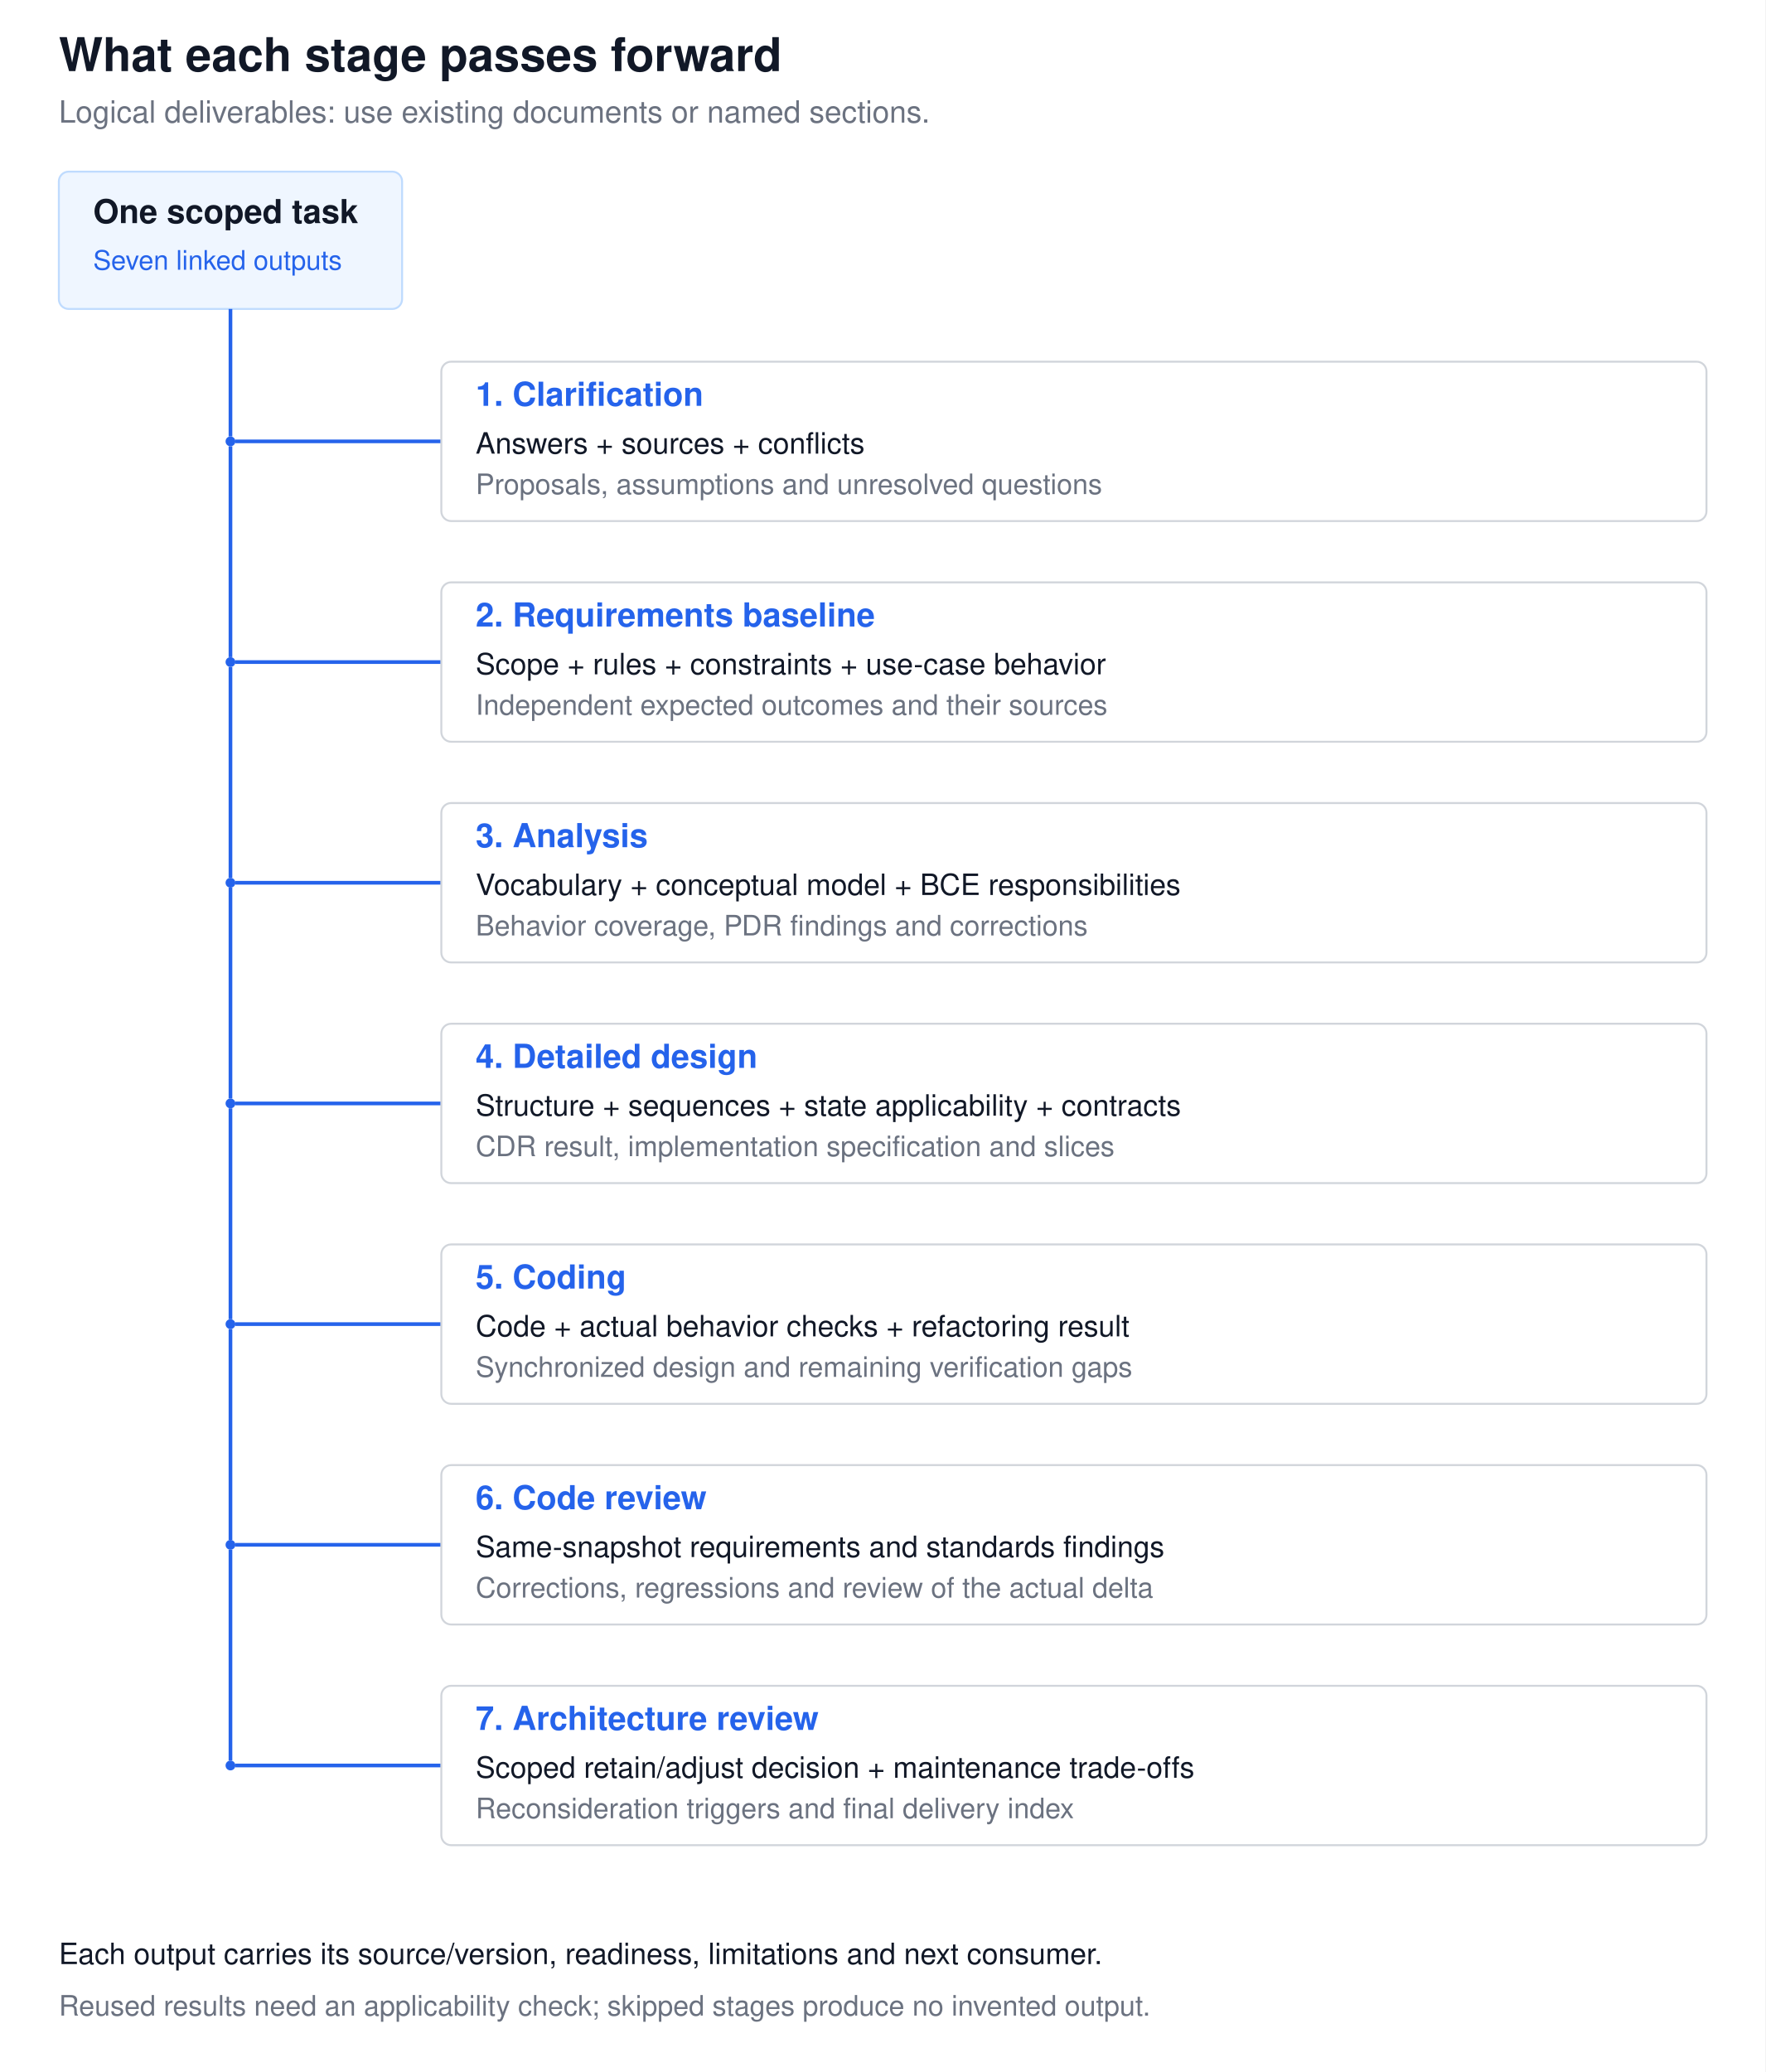
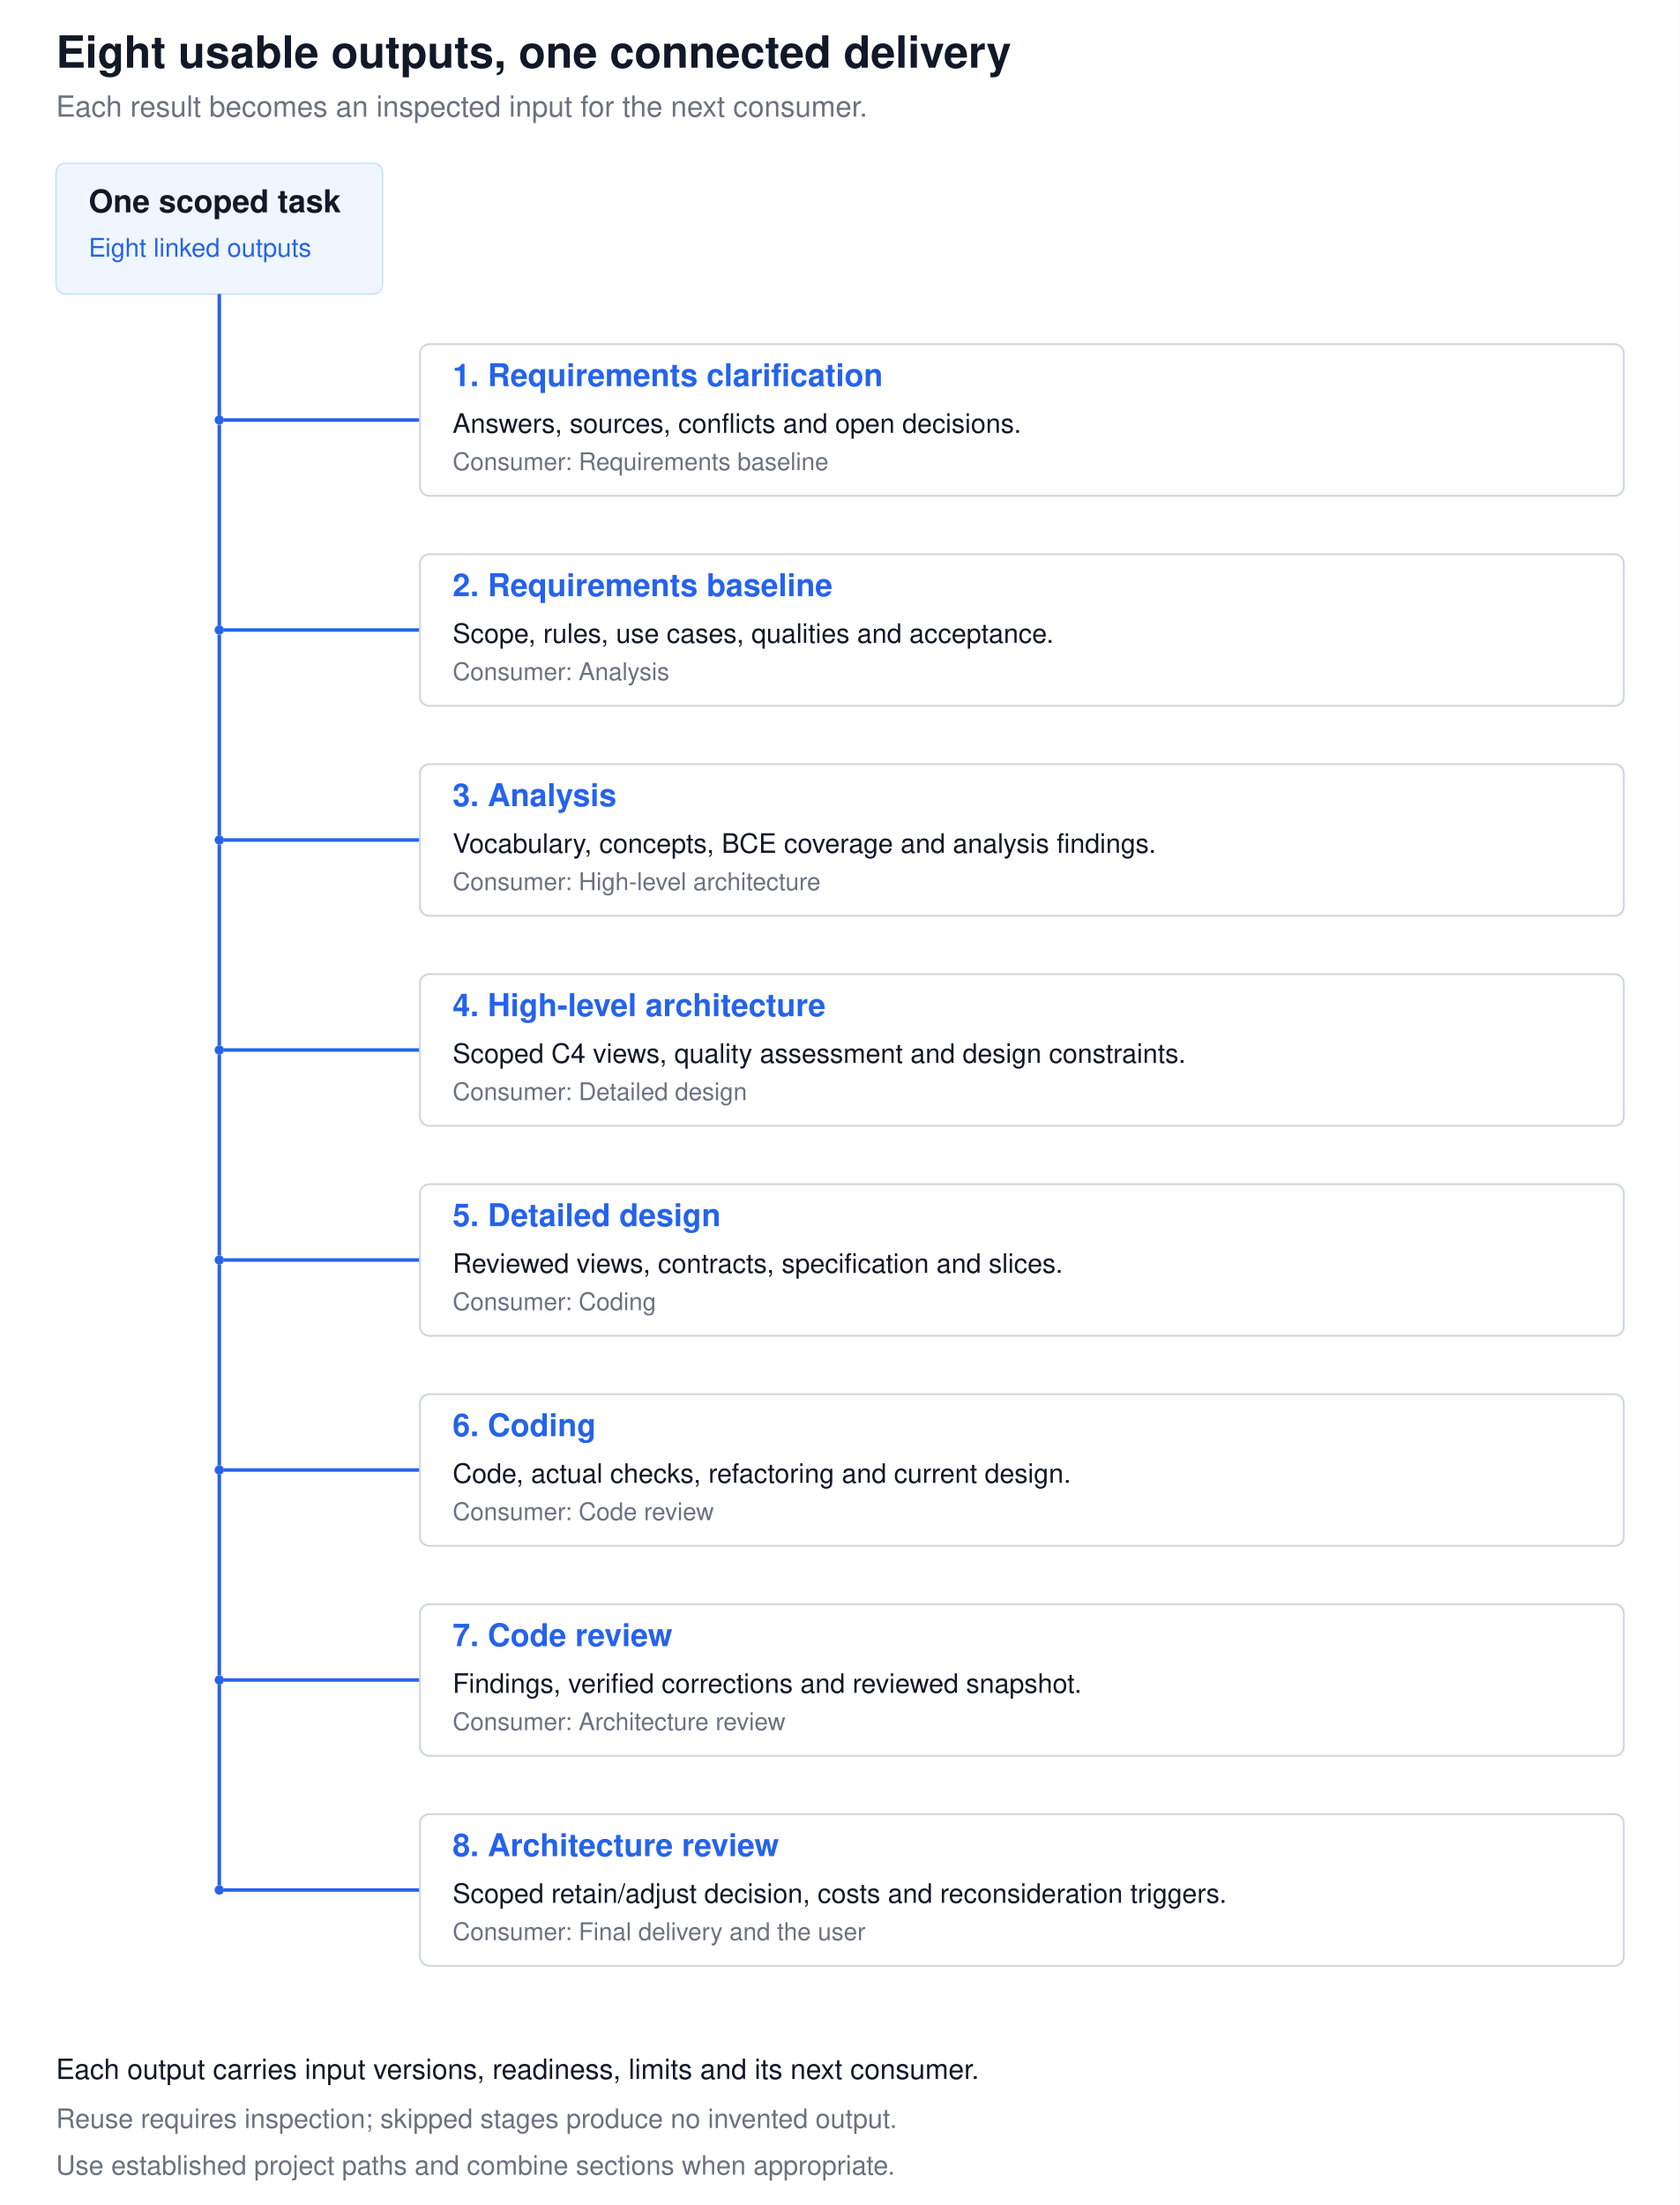
- <svg xmlns="http://www.w3.org/2000/svg" viewBox="0 0 1440 1690" width="1440" height="1690" role="img" aria-labelledby="stage-outputs-title stage-outputs-desc" data-generator="fireworks-tech-graph" data-schema-version="1" data-style-id="1" data-visual-theme="Flat Icon" data-diagram-type="tree" data-semantic-profile="generic" data-semantic-valid="true" data-quality-profile="showcase">
+ <svg xmlns="http://www.w3.org/2000/svg" viewBox="0 0 1440 1890" width="1440" height="1890" role="img" aria-labelledby="stage-outputs-title stage-outputs-desc" data-generator="fireworks-tech-graph" data-schema-version="1" data-style-id="1" data-visual-theme="Flat Icon" data-diagram-type="tree" data-semantic-profile="generic" data-semantic-valid="true" data-quality-profile="showcase">
  <style>text{font-family:"Helvetica Neue",Helvetica,Arial,sans-serif}</style>
  <defs>
    <marker id="stage-outputs-arrow" markerUnits="userSpaceOnUse" markerWidth="12" markerHeight="10" refX="12" refY="5" orient="auto">
      <path d="M 0,0 L 12,5 L 0,10 Z" fill="#2563eb" />
    </marker>
  </defs>
-   <rect data-graph-role="background" x="0" y="0" width="1440" height="1690" fill="#ffffff" />
-   <text x="48" y="58" font-size="38" font-weight="600" fill="#111827">What each stage passes forward</text>
-   <text x="48" y="100" font-size="25" font-weight="400" fill="#6b7280">Logical deliverables: use existing documents or named sections.</text>
+   <rect data-graph-role="background" x="0" y="0" width="1440" height="1890" fill="#ffffff" />
+   <text x="48" y="58" font-size="38" font-weight="600" fill="#111827">Eight usable outputs, one connected delivery</text>
+   <text x="48" y="100" font-size="25" font-weight="400" fill="#6b7280">Each result becomes an inspected input for the next consumer.</text>
  <g id="task-root" data-graph-role="node" data-node-id="task-root" data-semantic-role="process" data-graph-bounds="48,140,328,252">
-     <rect x="48" y="140" width="280" height="112" rx="8" fill="#eff6ff" stroke="#bfdbfe" stroke-width="1.6" />
+     <rect x="48" y="140" width="280" height="112" rx="8" fill="#eff6ff" stroke="#bfdbfe" />
    <text x="76" y="182" font-size="27" font-weight="600" fill="#111827">One scoped task</text>
-     <text x="76" y="220" font-size="22" font-weight="500" fill="#2563eb">Seven linked outputs</text>
+     <text x="76" y="220" font-size="22" fill="#2563eb">Eight linked outputs</text>
  </g>
  <g id="junction-1" data-graph-role="node" data-node-id="junction-1" data-semantic-role="junction" data-graph-bounds="184,356,192,364">
    <circle cx="188" cy="360" r="4" fill="#2563eb" />
  </g>
-   <path id="root-spine" data-graph-role="edge" data-edge-id="root-spine" data-source="task-root" data-target="junction-1" data-edge-kind="flow" data-flow="handoff" d="M 188,252 L 188,356" fill="none" stroke="#2563eb" stroke-width="3" stroke-linejoin="round" />
-   <path id="branch-1" data-graph-role="edge" data-edge-id="branch-1" data-source="junction-1" data-target="output-1" data-edge-kind="flow" data-flow="handoff" d="M 192,360 L 360,360" fill="none" stroke="#2563eb" stroke-width="3" stroke-linejoin="round" />
+   <path id="spine-1" data-graph-role="edge" data-edge-id="spine-1" data-source="task-root" data-target="junction-1" data-edge-kind="flow" data-flow="handoff" d="M 188,252 L 188,356" fill="none" stroke="#2563eb" stroke-width="3" />
+   <path id="branch-1" data-graph-role="edge" data-edge-id="branch-1" data-source="junction-1" data-target="output-1" data-edge-kind="flow" data-flow="handoff" d="M 192,360 L 360,360" fill="none" stroke="#2563eb" stroke-width="3" />
  <g id="output-1" data-graph-role="node" data-node-id="output-1" data-semantic-role="process" data-graph-bounds="360,295,1392,425">
    <rect x="360" y="295" width="1032" height="130" rx="8" fill="#ffffff" stroke="#d1d5db" stroke-width="1.6" />
-     <text x="388" y="331" font-size="27" font-weight="600" fill="#2563eb">1. Clarification</text>
-     <text x="388" y="370" font-size="24" font-weight="500" fill="#111827">Answers + sources + conflicts</text>
-     <text x="388" y="403" font-size="23" font-weight="400" fill="#6b7280">Proposals, assumptions and unresolved questions</text>
+     <text x="388" y="331" font-size="27" fill="#2563eb" font-weight="600">1. Requirements clarification</text>
+     <text x="388" y="371" font-size="23" fill="#111827" font-weight="500">Answers, sources, conflicts and open decisions.</text>
+     <text x="388" y="403" font-size="21" fill="#6b7280" font-weight="400">Consumer: Requirements baseline</text>
  </g>
  <g id="junction-2" data-graph-role="node" data-node-id="junction-2" data-semantic-role="junction" data-graph-bounds="184,536,192,544">
    <circle cx="188" cy="540" r="4" fill="#2563eb" />
  </g>
-   <path id="spine-2" data-graph-role="edge" data-edge-id="spine-2" data-source="junction-1" data-target="junction-2" data-edge-kind="flow" data-flow="handoff" d="M 188,364 L 188,536" fill="none" stroke="#2563eb" stroke-width="3" stroke-linejoin="round" />
-   <path id="branch-2" data-graph-role="edge" data-edge-id="branch-2" data-source="junction-2" data-target="output-2" data-edge-kind="flow" data-flow="handoff" d="M 192,540 L 360,540" fill="none" stroke="#2563eb" stroke-width="3" stroke-linejoin="round" />
+   <path id="spine-2" data-graph-role="edge" data-edge-id="spine-2" data-source="junction-1" data-target="junction-2" data-edge-kind="flow" data-flow="handoff" d="M 188,364 L 188,536" fill="none" stroke="#2563eb" stroke-width="3" />
+   <path id="branch-2" data-graph-role="edge" data-edge-id="branch-2" data-source="junction-2" data-target="output-2" data-edge-kind="flow" data-flow="handoff" d="M 192,540 L 360,540" fill="none" stroke="#2563eb" stroke-width="3" />
  <g id="output-2" data-graph-role="node" data-node-id="output-2" data-semantic-role="process" data-graph-bounds="360,475,1392,605">
    <rect x="360" y="475" width="1032" height="130" rx="8" fill="#ffffff" stroke="#d1d5db" stroke-width="1.6" />
-     <text x="388" y="511" font-size="27" font-weight="600" fill="#2563eb">2. Requirements baseline</text>
-     <text x="388" y="550" font-size="24" font-weight="500" fill="#111827">Scope + rules + constraints + use-case behavior</text>
-     <text x="388" y="583" font-size="23" font-weight="400" fill="#6b7280">Independent expected outcomes and their sources</text>
+     <text x="388" y="511" font-size="27" fill="#2563eb" font-weight="600">2. Requirements baseline</text>
+     <text x="388" y="551" font-size="23" fill="#111827" font-weight="500">Scope, rules, use cases, qualities and acceptance.</text>
+     <text x="388" y="583" font-size="21" fill="#6b7280" font-weight="400">Consumer: Analysis</text>
  </g>
  <g id="junction-3" data-graph-role="node" data-node-id="junction-3" data-semantic-role="junction" data-graph-bounds="184,716,192,724">
    <circle cx="188" cy="720" r="4" fill="#2563eb" />
  </g>
-   <path id="spine-3" data-graph-role="edge" data-edge-id="spine-3" data-source="junction-2" data-target="junction-3" data-edge-kind="flow" data-flow="handoff" d="M 188,544 L 188,716" fill="none" stroke="#2563eb" stroke-width="3" stroke-linejoin="round" />
-   <path id="branch-3" data-graph-role="edge" data-edge-id="branch-3" data-source="junction-3" data-target="output-3" data-edge-kind="flow" data-flow="handoff" d="M 192,720 L 360,720" fill="none" stroke="#2563eb" stroke-width="3" stroke-linejoin="round" />
+   <path id="spine-3" data-graph-role="edge" data-edge-id="spine-3" data-source="junction-2" data-target="junction-3" data-edge-kind="flow" data-flow="handoff" d="M 188,544 L 188,716" fill="none" stroke="#2563eb" stroke-width="3" />
+   <path id="branch-3" data-graph-role="edge" data-edge-id="branch-3" data-source="junction-3" data-target="output-3" data-edge-kind="flow" data-flow="handoff" d="M 192,720 L 360,720" fill="none" stroke="#2563eb" stroke-width="3" />
  <g id="output-3" data-graph-role="node" data-node-id="output-3" data-semantic-role="process" data-graph-bounds="360,655,1392,785">
    <rect x="360" y="655" width="1032" height="130" rx="8" fill="#ffffff" stroke="#d1d5db" stroke-width="1.6" />
-     <text x="388" y="691" font-size="27" font-weight="600" fill="#2563eb">3. Analysis</text>
-     <text x="388" y="730" font-size="24" font-weight="500" fill="#111827">Vocabulary + conceptual model + BCE responsibilities</text>
-     <text x="388" y="763" font-size="23" font-weight="400" fill="#6b7280">Behavior coverage, PDR findings and corrections</text>
+     <text x="388" y="691" font-size="27" fill="#2563eb" font-weight="600">3. Analysis</text>
+     <text x="388" y="731" font-size="23" fill="#111827" font-weight="500">Vocabulary, concepts, BCE coverage and analysis findings.</text>
+     <text x="388" y="763" font-size="21" fill="#6b7280" font-weight="400">Consumer: High-level architecture</text>
  </g>
  <g id="junction-4" data-graph-role="node" data-node-id="junction-4" data-semantic-role="junction" data-graph-bounds="184,896,192,904">
    <circle cx="188" cy="900" r="4" fill="#2563eb" />
  </g>
-   <path id="spine-4" data-graph-role="edge" data-edge-id="spine-4" data-source="junction-3" data-target="junction-4" data-edge-kind="flow" data-flow="handoff" d="M 188,724 L 188,896" fill="none" stroke="#2563eb" stroke-width="3" stroke-linejoin="round" />
-   <path id="branch-4" data-graph-role="edge" data-edge-id="branch-4" data-source="junction-4" data-target="output-4" data-edge-kind="flow" data-flow="handoff" d="M 192,900 L 360,900" fill="none" stroke="#2563eb" stroke-width="3" stroke-linejoin="round" />
+   <path id="spine-4" data-graph-role="edge" data-edge-id="spine-4" data-source="junction-3" data-target="junction-4" data-edge-kind="flow" data-flow="handoff" d="M 188,724 L 188,896" fill="none" stroke="#2563eb" stroke-width="3" />
+   <path id="branch-4" data-graph-role="edge" data-edge-id="branch-4" data-source="junction-4" data-target="output-4" data-edge-kind="flow" data-flow="handoff" d="M 192,900 L 360,900" fill="none" stroke="#2563eb" stroke-width="3" />
  <g id="output-4" data-graph-role="node" data-node-id="output-4" data-semantic-role="process" data-graph-bounds="360,835,1392,965">
    <rect x="360" y="835" width="1032" height="130" rx="8" fill="#ffffff" stroke="#d1d5db" stroke-width="1.6" />
-     <text x="388" y="871" font-size="27" font-weight="600" fill="#2563eb">4. Detailed design</text>
-     <text x="388" y="910" font-size="24" font-weight="500" fill="#111827">Structure + sequences + state applicability + contracts</text>
-     <text x="388" y="943" font-size="23" font-weight="400" fill="#6b7280">CDR result, implementation specification and slices</text>
+     <text x="388" y="871" font-size="27" fill="#2563eb" font-weight="600">4. High-level architecture</text>
+     <text x="388" y="911" font-size="23" fill="#111827" font-weight="500">Scoped C4 views, quality assessment and design constraints.</text>
+     <text x="388" y="943" font-size="21" fill="#6b7280" font-weight="400">Consumer: Detailed design</text>
  </g>
  <g id="junction-5" data-graph-role="node" data-node-id="junction-5" data-semantic-role="junction" data-graph-bounds="184,1076,192,1084">
    <circle cx="188" cy="1080" r="4" fill="#2563eb" />
  </g>
-   <path id="spine-5" data-graph-role="edge" data-edge-id="spine-5" data-source="junction-4" data-target="junction-5" data-edge-kind="flow" data-flow="handoff" d="M 188,904 L 188,1076" fill="none" stroke="#2563eb" stroke-width="3" stroke-linejoin="round" />
-   <path id="branch-5" data-graph-role="edge" data-edge-id="branch-5" data-source="junction-5" data-target="output-5" data-edge-kind="flow" data-flow="handoff" d="M 192,1080 L 360,1080" fill="none" stroke="#2563eb" stroke-width="3" stroke-linejoin="round" />
+   <path id="spine-5" data-graph-role="edge" data-edge-id="spine-5" data-source="junction-4" data-target="junction-5" data-edge-kind="flow" data-flow="handoff" d="M 188,904 L 188,1076" fill="none" stroke="#2563eb" stroke-width="3" />
+   <path id="branch-5" data-graph-role="edge" data-edge-id="branch-5" data-source="junction-5" data-target="output-5" data-edge-kind="flow" data-flow="handoff" d="M 192,1080 L 360,1080" fill="none" stroke="#2563eb" stroke-width="3" />
  <g id="output-5" data-graph-role="node" data-node-id="output-5" data-semantic-role="process" data-graph-bounds="360,1015,1392,1145">
    <rect x="360" y="1015" width="1032" height="130" rx="8" fill="#ffffff" stroke="#d1d5db" stroke-width="1.6" />
-     <text x="388" y="1051" font-size="27" font-weight="600" fill="#2563eb">5. Coding</text>
-     <text x="388" y="1090" font-size="24" font-weight="500" fill="#111827">Code + actual behavior checks + refactoring result</text>
-     <text x="388" y="1123" font-size="23" font-weight="400" fill="#6b7280">Synchronized design and remaining verification gaps</text>
+     <text x="388" y="1051" font-size="27" fill="#2563eb" font-weight="600">5. Detailed design</text>
+     <text x="388" y="1091" font-size="23" fill="#111827" font-weight="500">Reviewed views, contracts, specification and slices.</text>
+     <text x="388" y="1123" font-size="21" fill="#6b7280" font-weight="400">Consumer: Coding</text>
  </g>
  <g id="junction-6" data-graph-role="node" data-node-id="junction-6" data-semantic-role="junction" data-graph-bounds="184,1256,192,1264">
    <circle cx="188" cy="1260" r="4" fill="#2563eb" />
  </g>
-   <path id="spine-6" data-graph-role="edge" data-edge-id="spine-6" data-source="junction-5" data-target="junction-6" data-edge-kind="flow" data-flow="handoff" d="M 188,1084 L 188,1256" fill="none" stroke="#2563eb" stroke-width="3" stroke-linejoin="round" />
-   <path id="branch-6" data-graph-role="edge" data-edge-id="branch-6" data-source="junction-6" data-target="output-6" data-edge-kind="flow" data-flow="handoff" d="M 192,1260 L 360,1260" fill="none" stroke="#2563eb" stroke-width="3" stroke-linejoin="round" />
+   <path id="spine-6" data-graph-role="edge" data-edge-id="spine-6" data-source="junction-5" data-target="junction-6" data-edge-kind="flow" data-flow="handoff" d="M 188,1084 L 188,1256" fill="none" stroke="#2563eb" stroke-width="3" />
+   <path id="branch-6" data-graph-role="edge" data-edge-id="branch-6" data-source="junction-6" data-target="output-6" data-edge-kind="flow" data-flow="handoff" d="M 192,1260 L 360,1260" fill="none" stroke="#2563eb" stroke-width="3" />
  <g id="output-6" data-graph-role="node" data-node-id="output-6" data-semantic-role="process" data-graph-bounds="360,1195,1392,1325">
    <rect x="360" y="1195" width="1032" height="130" rx="8" fill="#ffffff" stroke="#d1d5db" stroke-width="1.6" />
-     <text x="388" y="1231" font-size="27" font-weight="600" fill="#2563eb">6. Code review</text>
-     <text x="388" y="1270" font-size="24" font-weight="500" fill="#111827">Same-snapshot requirements and standards findings</text>
-     <text x="388" y="1303" font-size="23" font-weight="400" fill="#6b7280">Corrections, regressions and review of the actual delta</text>
+     <text x="388" y="1231" font-size="27" fill="#2563eb" font-weight="600">6. Coding</text>
+     <text x="388" y="1271" font-size="23" fill="#111827" font-weight="500">Code, actual checks, refactoring and current design.</text>
+     <text x="388" y="1303" font-size="21" fill="#6b7280" font-weight="400">Consumer: Code review</text>
  </g>
  <g id="junction-7" data-graph-role="node" data-node-id="junction-7" data-semantic-role="junction" data-graph-bounds="184,1436,192,1444">
    <circle cx="188" cy="1440" r="4" fill="#2563eb" />
  </g>
-   <path id="spine-7" data-graph-role="edge" data-edge-id="spine-7" data-source="junction-6" data-target="junction-7" data-edge-kind="flow" data-flow="handoff" d="M 188,1264 L 188,1436" fill="none" stroke="#2563eb" stroke-width="3" stroke-linejoin="round" />
-   <path id="branch-7" data-graph-role="edge" data-edge-id="branch-7" data-source="junction-7" data-target="output-7" data-edge-kind="flow" data-flow="handoff" d="M 192,1440 L 360,1440" fill="none" stroke="#2563eb" stroke-width="3" stroke-linejoin="round" />
+   <path id="spine-7" data-graph-role="edge" data-edge-id="spine-7" data-source="junction-6" data-target="junction-7" data-edge-kind="flow" data-flow="handoff" d="M 188,1264 L 188,1436" fill="none" stroke="#2563eb" stroke-width="3" />
+   <path id="branch-7" data-graph-role="edge" data-edge-id="branch-7" data-source="junction-7" data-target="output-7" data-edge-kind="flow" data-flow="handoff" d="M 192,1440 L 360,1440" fill="none" stroke="#2563eb" stroke-width="3" />
  <g id="output-7" data-graph-role="node" data-node-id="output-7" data-semantic-role="process" data-graph-bounds="360,1375,1392,1505">
    <rect x="360" y="1375" width="1032" height="130" rx="8" fill="#ffffff" stroke="#d1d5db" stroke-width="1.6" />
-     <text x="388" y="1411" font-size="27" font-weight="600" fill="#2563eb">7. Architecture review</text>
-     <text x="388" y="1450" font-size="24" font-weight="500" fill="#111827">Scoped retain/adjust decision + maintenance trade-offs</text>
-     <text x="388" y="1483" font-size="23" font-weight="400" fill="#6b7280">Reconsideration triggers and final delivery index</text>
+     <text x="388" y="1411" font-size="27" fill="#2563eb" font-weight="600">7. Code review</text>
+     <text x="388" y="1451" font-size="23" fill="#111827" font-weight="500">Findings, verified corrections and reviewed snapshot.</text>
+     <text x="388" y="1483" font-size="21" fill="#6b7280" font-weight="400">Consumer: Architecture review</text>
  </g>
-   <text x="48" y="1602" font-size="24" font-weight="500" fill="#111827">Each output carries its source/version, readiness, limitations and next consumer.</text>
-   <text x="48" y="1644" font-size="23" font-weight="400" fill="#6b7280">Reused results need an applicability check; skipped stages produce no invented output.</text>
+   <g id="junction-8" data-graph-role="node" data-node-id="junction-8" data-semantic-role="junction" data-graph-bounds="184,1616,192,1624">
+     <circle cx="188" cy="1620" r="4" fill="#2563eb" />
+   </g>
+   <path id="spine-8" data-graph-role="edge" data-edge-id="spine-8" data-source="junction-7" data-target="junction-8" data-edge-kind="flow" data-flow="handoff" d="M 188,1444 L 188,1616" fill="none" stroke="#2563eb" stroke-width="3" />
+   <path id="branch-8" data-graph-role="edge" data-edge-id="branch-8" data-source="junction-8" data-target="output-8" data-edge-kind="flow" data-flow="handoff" d="M 192,1620 L 360,1620" fill="none" stroke="#2563eb" stroke-width="3" />
+   <g id="output-8" data-graph-role="node" data-node-id="output-8" data-semantic-role="process" data-graph-bounds="360,1555,1392,1685">
+     <rect x="360" y="1555" width="1032" height="130" rx="8" fill="#ffffff" stroke="#d1d5db" stroke-width="1.6" />
+     <text x="388" y="1591" font-size="27" fill="#2563eb" font-weight="600">8. Architecture review</text>
+     <text x="388" y="1631" font-size="23" fill="#111827" font-weight="500">Scoped retain/adjust decision, costs and reconsideration triggers.</text>
+     <text x="388" y="1663" font-size="21" fill="#6b7280" font-weight="400">Consumer: Final delivery and the user</text>
+   </g>
+   <text x="48" y="1782" font-size="24" fill="#111827">Each output carries input versions, readiness, limits and its next consumer.</text>
+   <text x="48" y="1824" font-size="23" fill="#6b7280">Reuse requires inspection; skipped stages produce no invented output.</text>
+   <text x="48" y="1864" font-size="23" fill="#6b7280">Use established project paths and combine sections when appropriate.</text>
</svg>
